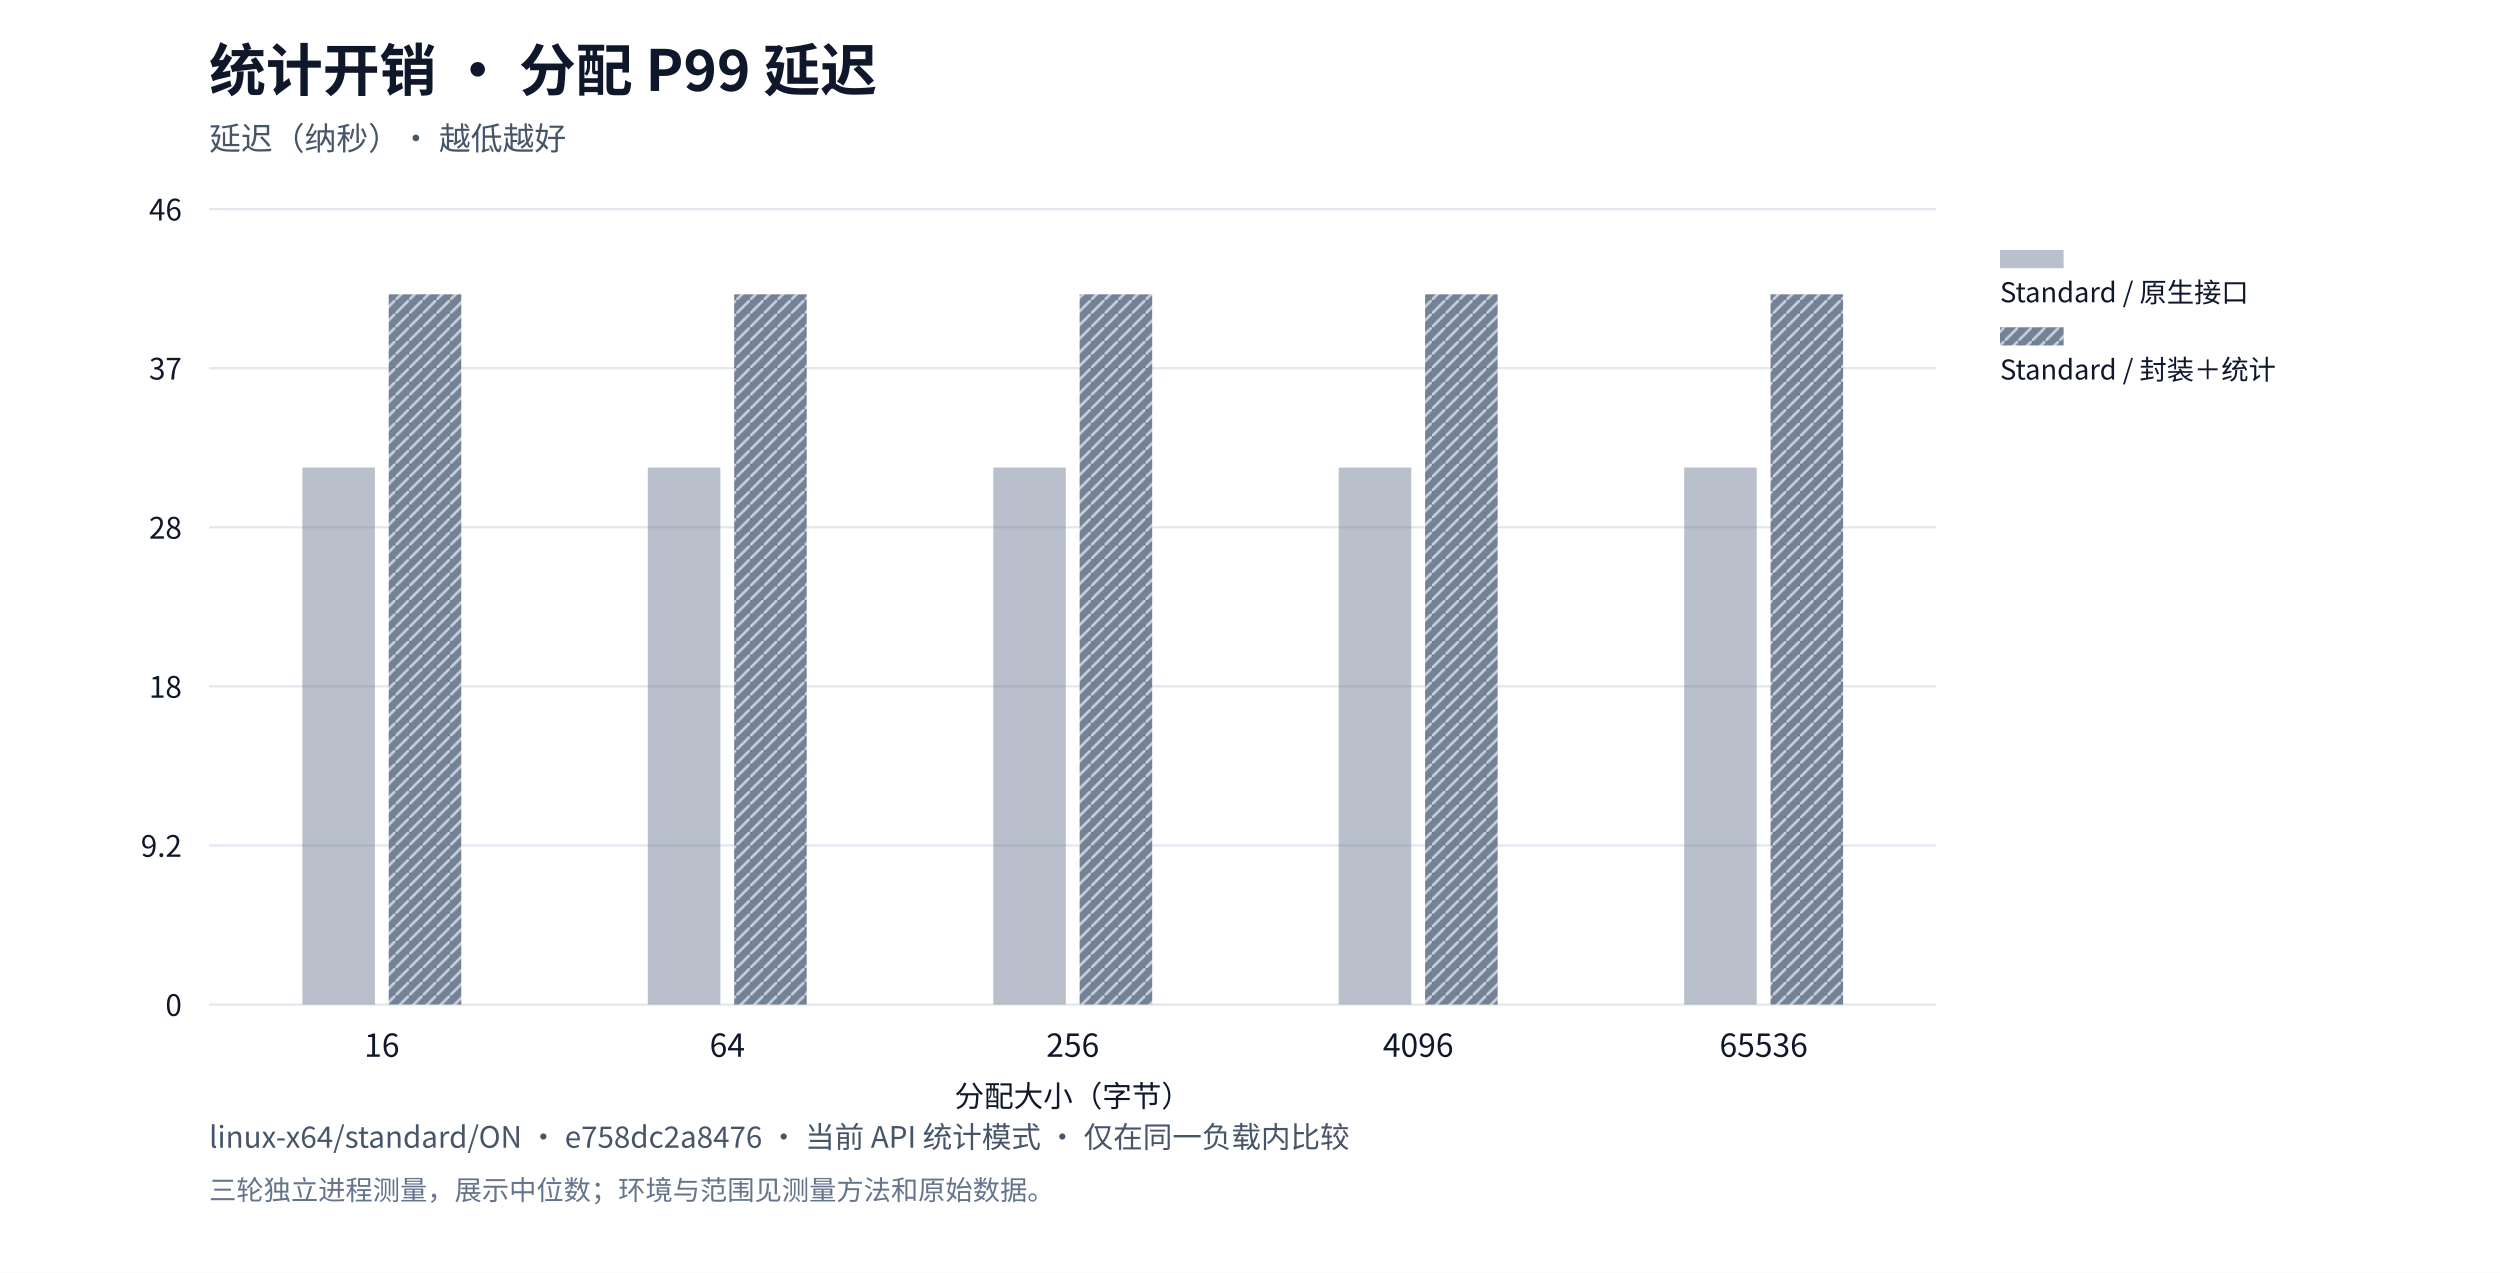
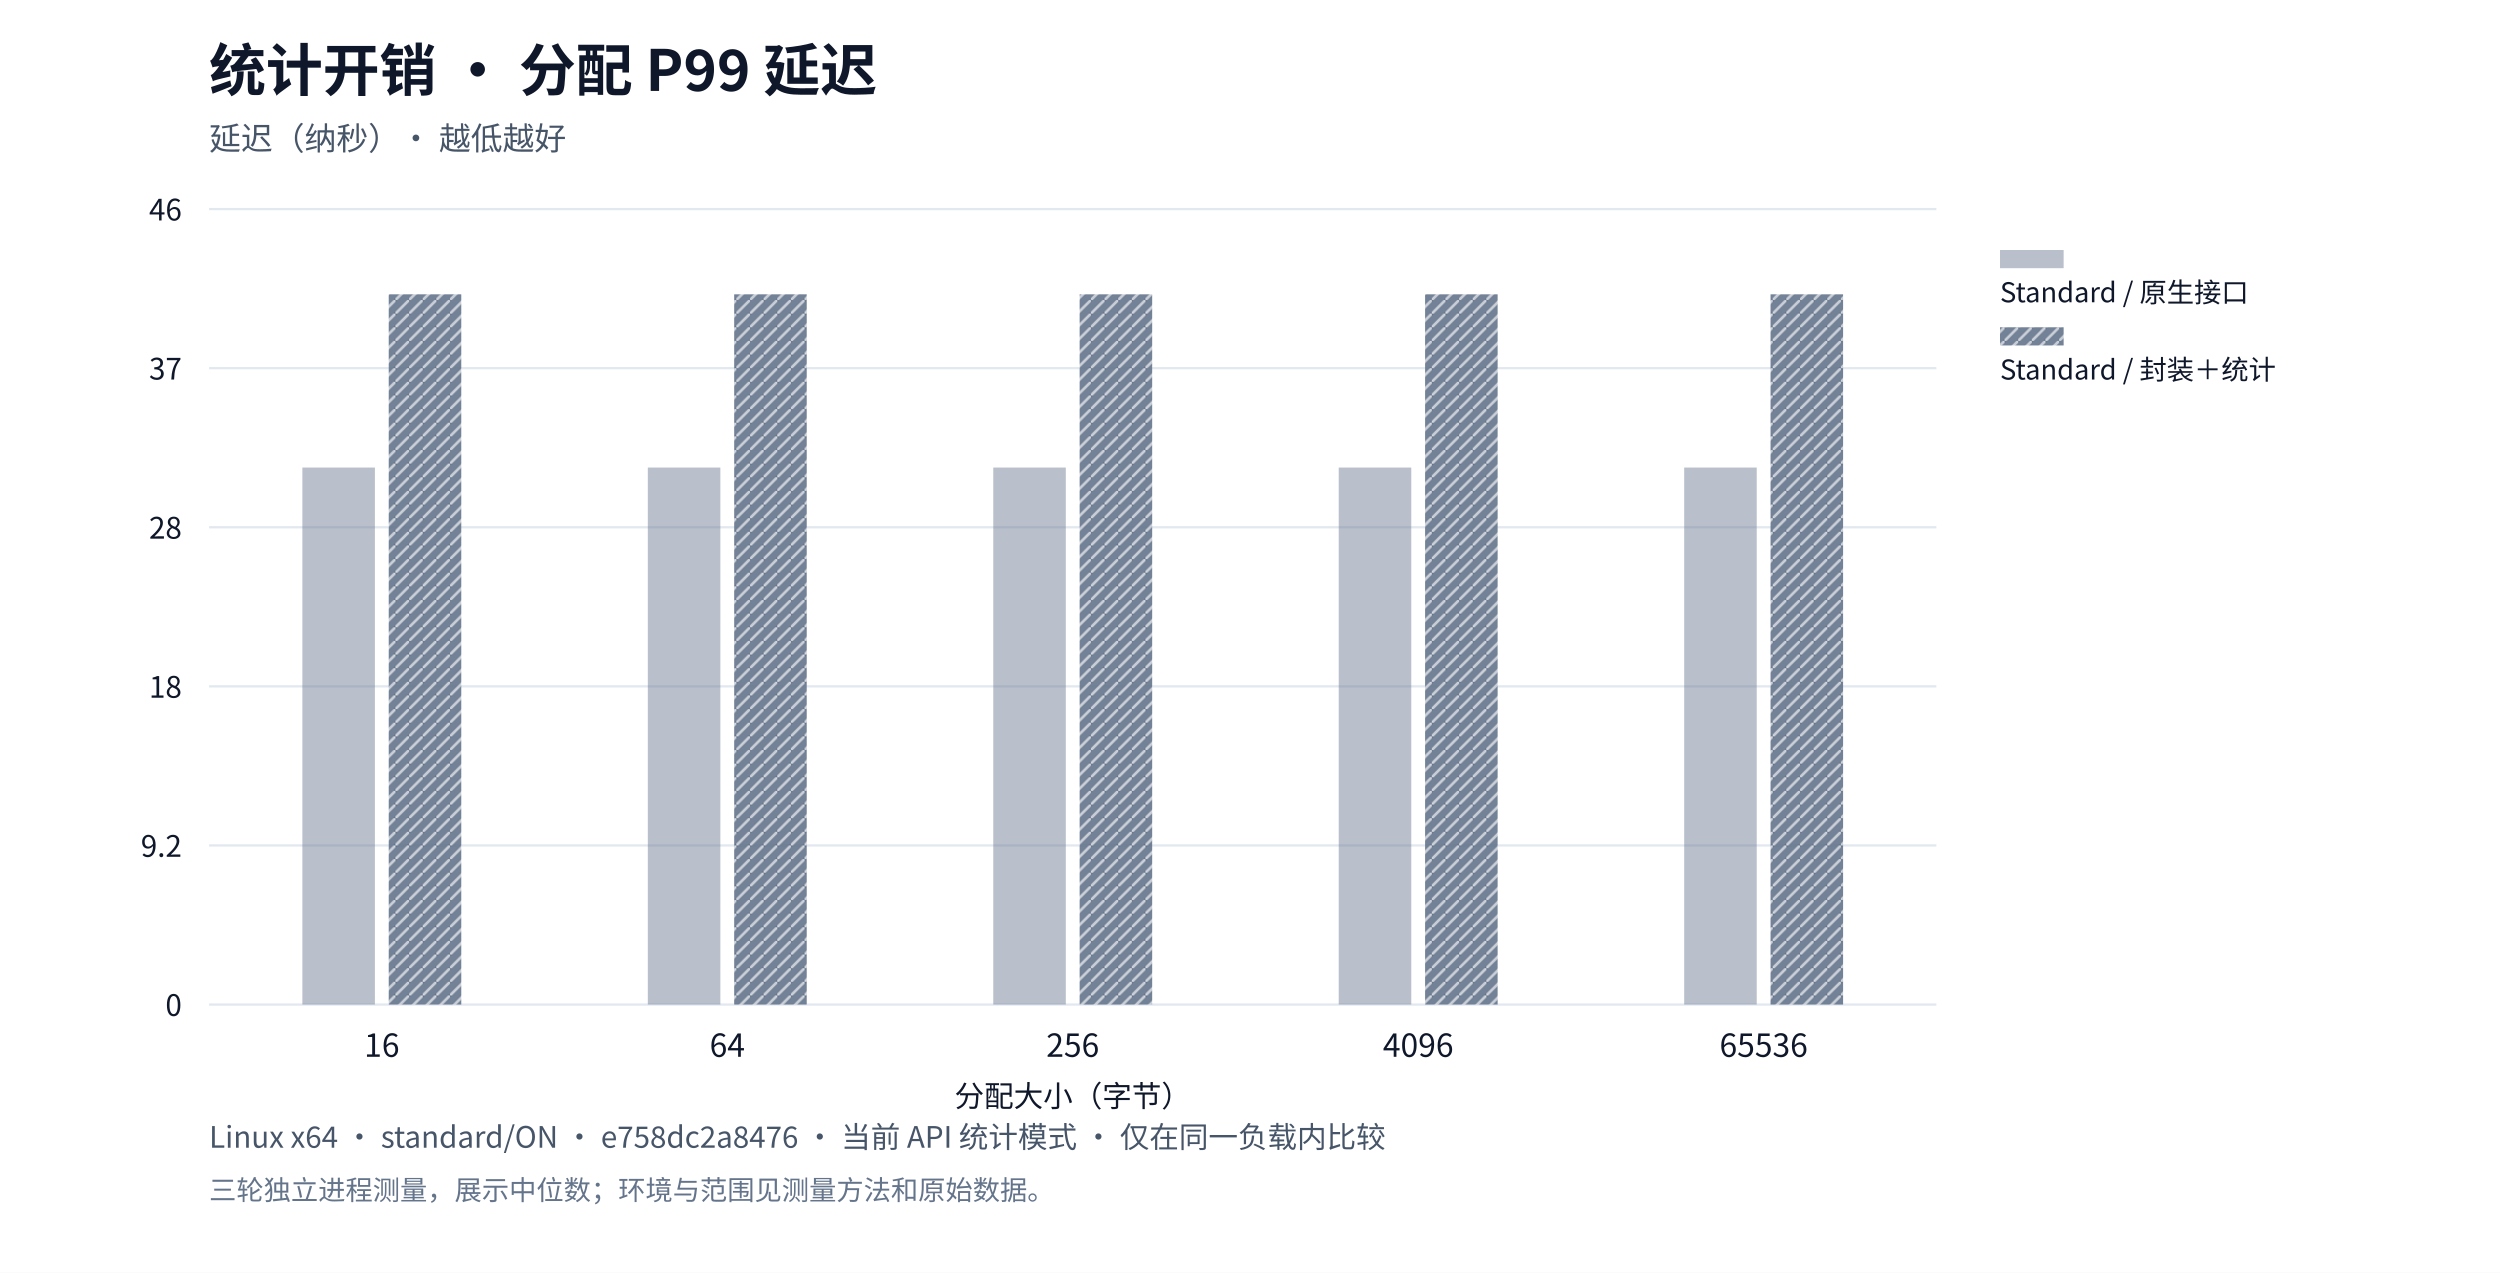
<svg xmlns="http://www.w3.org/2000/svg" xml:lang="zh-CN" viewBox="0 0 1100 560" role="img">
  <rect width="1100" height="560" fill="#ffffff" />
  <g font-family="system-ui,Segoe UI,Microsoft YaHei,PingFang SC,Noto Sans CJK SC,sans-serif" fill="#0f172a">
    <text x="92" y="40" font-size="25" font-weight="650">统计开销 · 分配 P99 延迟</text>
    <text x="92" y="66" font-size="14" fill="#475569">延迟（纳秒）· 越低越好</text>
    <defs>
      <pattern id="standard-basic" width="6" height="6" patternUnits="userSpaceOnUse">
        <rect width="6" height="6" fill="#64748b" />
        <path d="M0,6L6,0" stroke="#ffffff" stroke-opacity="0.6" stroke-width="1.2" />
      </pattern>
      <pattern id="mimalloc-basic" width="6" height="6" patternUnits="userSpaceOnUse">
        <rect width="6" height="6" fill="#0284c7" />
        <path d="M0,6L6,0" stroke="#ffffff" stroke-opacity="0.6" stroke-width="1.2" />
      </pattern>
      <pattern id="jemalloc-basic" width="6" height="6" patternUnits="userSpaceOnUse">
        <rect width="6" height="6" fill="#d97706" />
        <path d="M0,6L6,0" stroke="#ffffff" stroke-opacity="0.6" stroke-width="1.2" />
      </pattern>
    </defs>
    <path d="M92,442.0h760" stroke="#e2e8f0" />
    <text x="80" y="447.0" text-anchor="end" font-size="13">0</text>
    <path d="M92,372.0h760" stroke="#e2e8f0" />
    <text x="80" y="377.0" text-anchor="end" font-size="13">9.2</text>
    <path d="M92,302.0h760" stroke="#e2e8f0" />
    <text x="80" y="307.0" text-anchor="end" font-size="13">18</text>
    <path d="M92,232.0h760" stroke="#e2e8f0" />
    <text x="80" y="237.0" text-anchor="end" font-size="13">28</text>
    <path d="M92,162.0h760" stroke="#e2e8f0" />
    <text x="80" y="167.0" text-anchor="end" font-size="13">37</text>
    <path d="M92,92.0h760" stroke="#e2e8f0" />
    <text x="80" y="97.0" text-anchor="end" font-size="13">46</text>
    <text x="168.0" y="465" text-anchor="middle" font-size="14">16</text>
    <text x="320.0" y="465" text-anchor="middle" font-size="14">64</text>
    <text x="472.0" y="465" text-anchor="middle" font-size="14">256</text>
    <text x="624.0" y="465" text-anchor="middle" font-size="14">4096</text>
    <text x="776.0" y="465" text-anchor="middle" font-size="14">65536</text>
    <rect data-path="native" x="133.04" y="205.72" width="31.92" height="236.28" fill="#64748b" opacity="0.45" />
    <rect data-path="native" x="285.04" y="205.72" width="31.92" height="236.28" fill="#64748b" opacity="0.45" />
    <rect data-path="native" x="437.04" y="205.72" width="31.92" height="236.28" fill="#64748b" opacity="0.45" />
    <rect data-path="native" x="589.04" y="205.72" width="31.92" height="236.28" fill="#64748b" opacity="0.45" />
    <rect data-path="native" x="741.04" y="205.72" width="31.92" height="236.28" fill="#64748b" opacity="0.45" />
    <rect data-path="native" x="880" y="110" width="28" height="8" fill="#64748b" opacity="0.45" />
    <text x="880" y="133" font-size="12">Standard / 原生接口</text>
    <rect data-path="basic" x="171.04" y="129.5" width="31.92" height="312.5" fill="url(#standard-basic)" opacity="0.9" />
    <rect data-path="basic" x="323.04" y="129.5" width="31.92" height="312.5" fill="url(#standard-basic)" opacity="0.9" />
    <rect data-path="basic" x="475.04" y="129.5" width="31.92" height="312.5" fill="url(#standard-basic)" opacity="0.9" />
    <rect data-path="basic" x="627.04" y="129.5" width="31.92" height="312.5" fill="url(#standard-basic)" opacity="0.9" />
    <rect data-path="basic" x="779.04" y="129.5" width="31.92" height="312.5" fill="url(#standard-basic)" opacity="0.9" />
    <rect data-path="basic" x="880" y="144" width="28" height="8" fill="url(#standard-basic)" opacity="0.9" />
    <text x="880" y="167" font-size="12">Standard / 封装＋统计</text>
    <text x="472" y="487" text-anchor="middle" font-size="13">分配大小（字节）</text>
-     <text x="92" y="505" font-size="13" fill="#475569">linux-x64/standard/ON · e758dc2a8476 · 当前 API 统计模式 · 仅在同一负载内比较</text>
+     <text x="92" y="505" font-size="13" fill="#475569">Linux x64 · standard/ON · e758dc2a8476 · 当前 API 统计模式 · 仅在同一负载内比较</text>
    <text x="92" y="528" font-size="12" fill="#64748b">三轮独立进程测量，展示中位数；环境与范围见测量方法和原始数据。</text>
  </g>
</svg>
